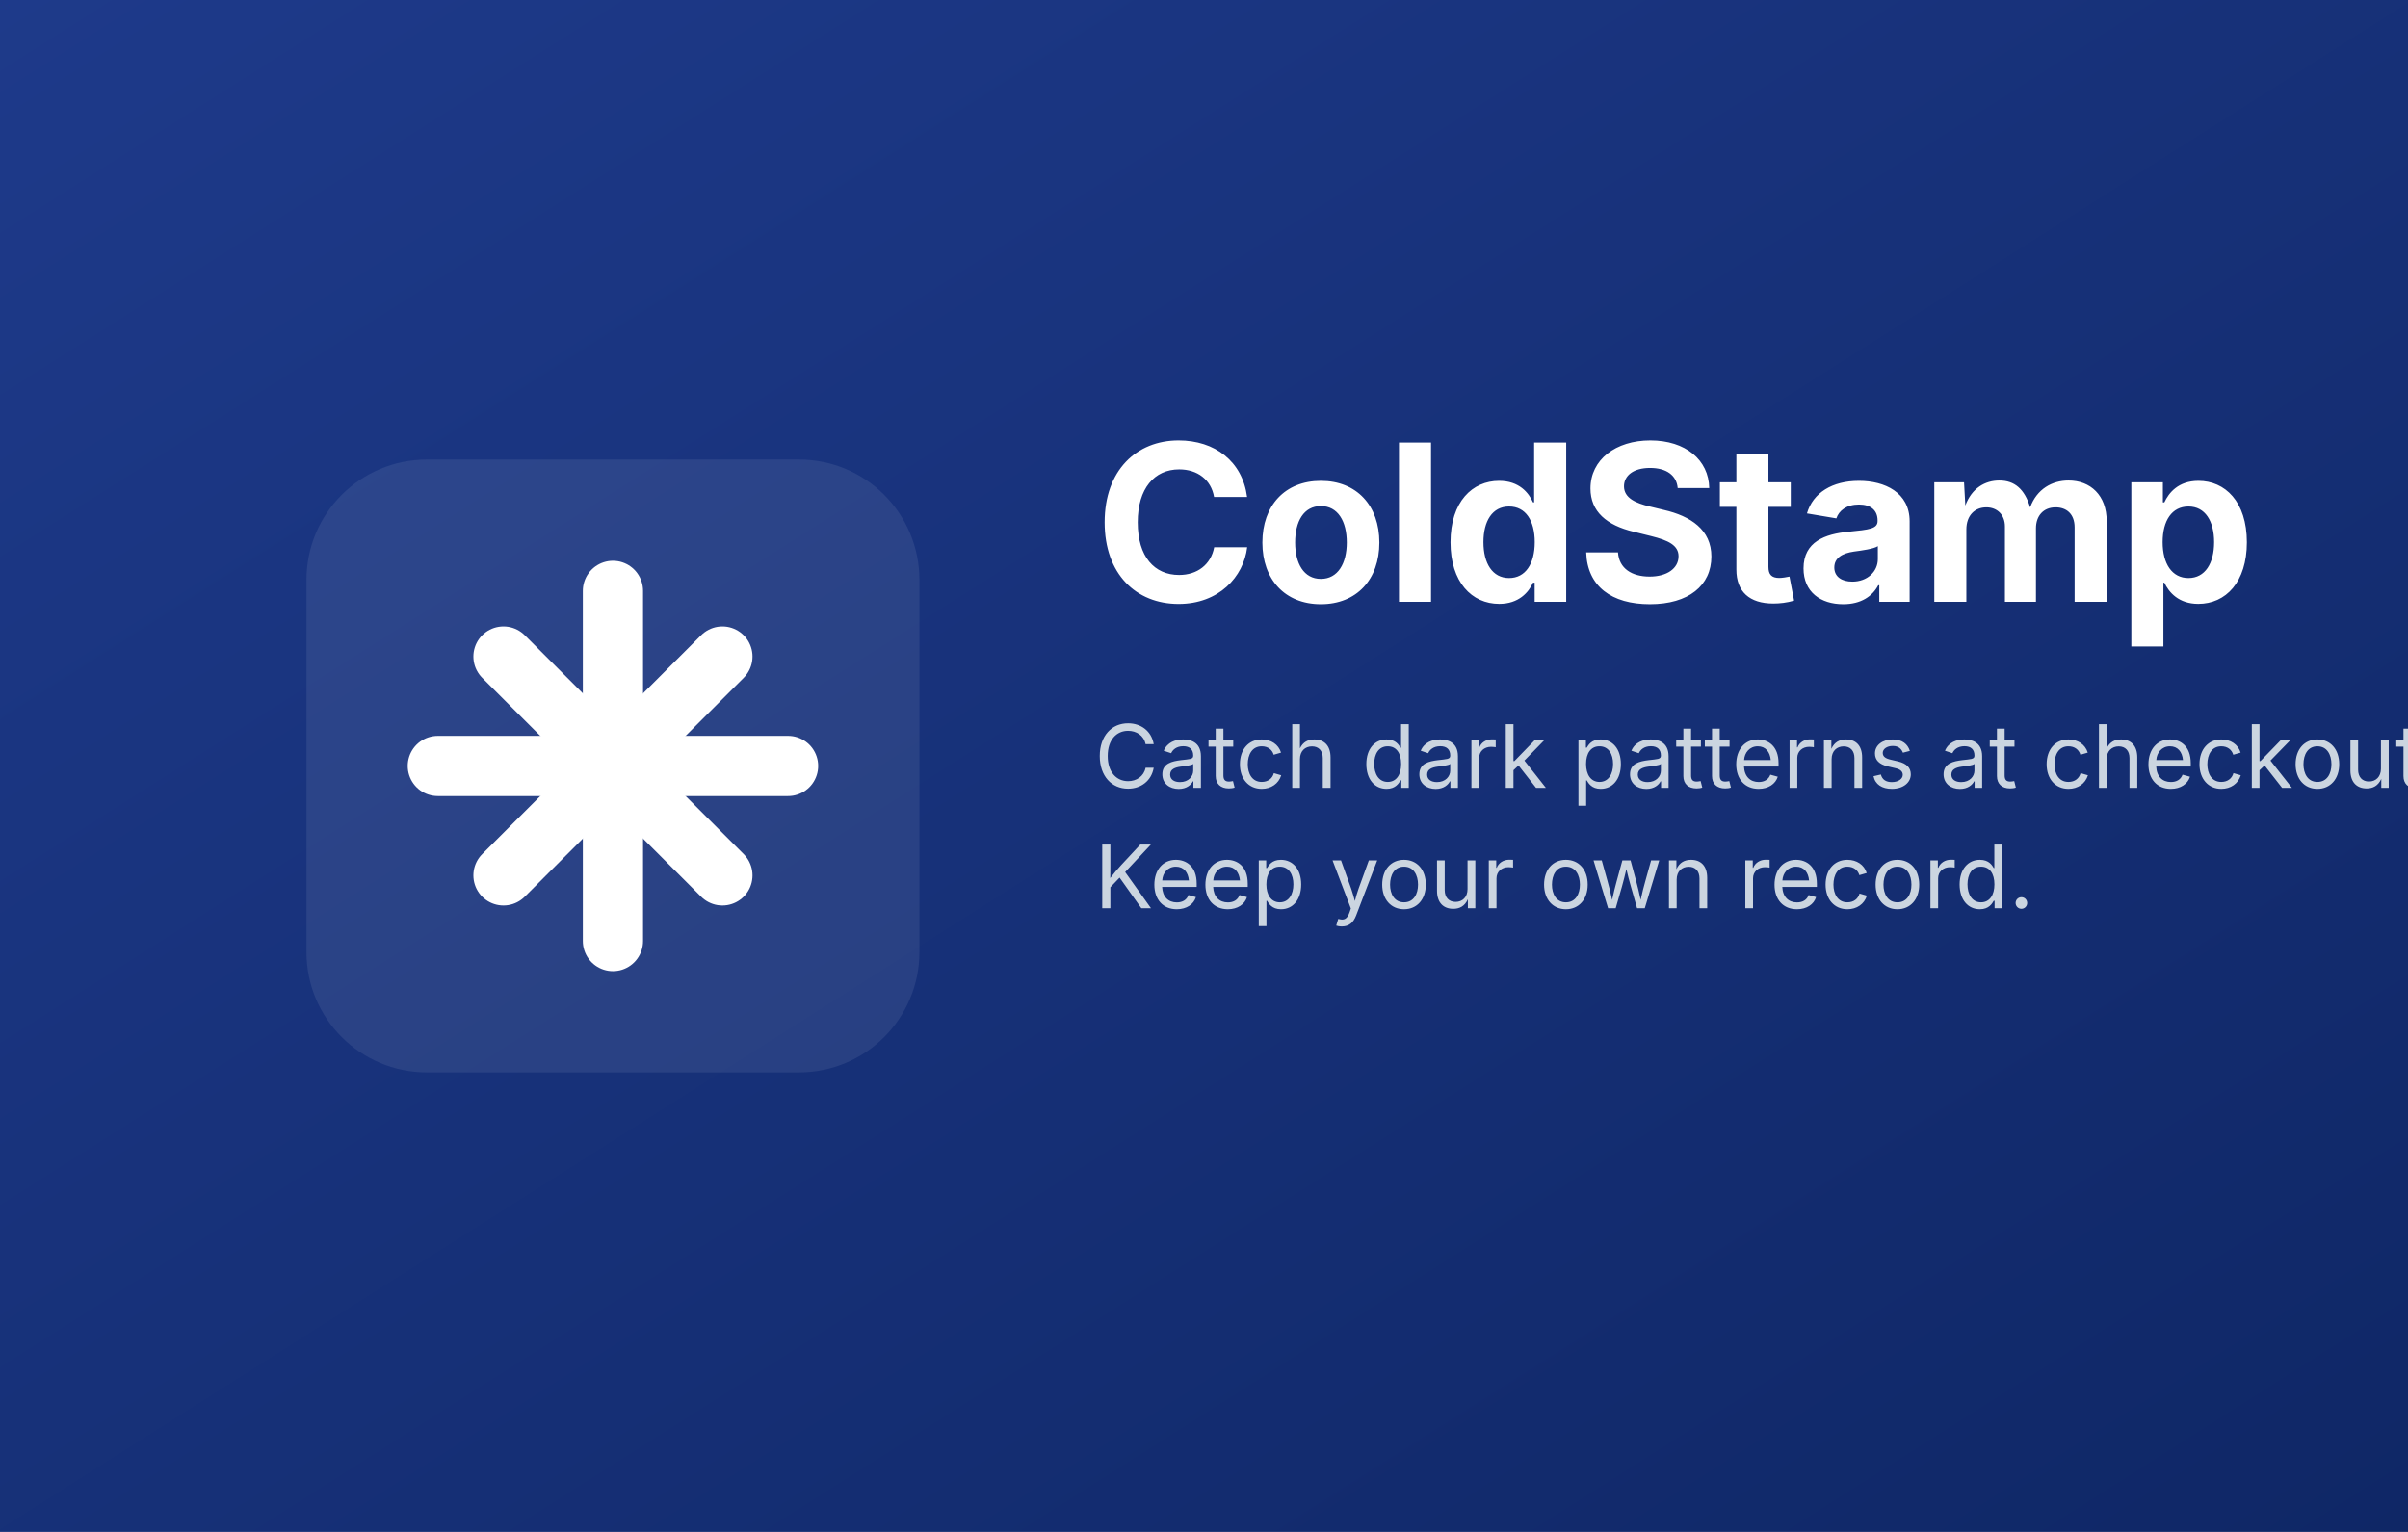
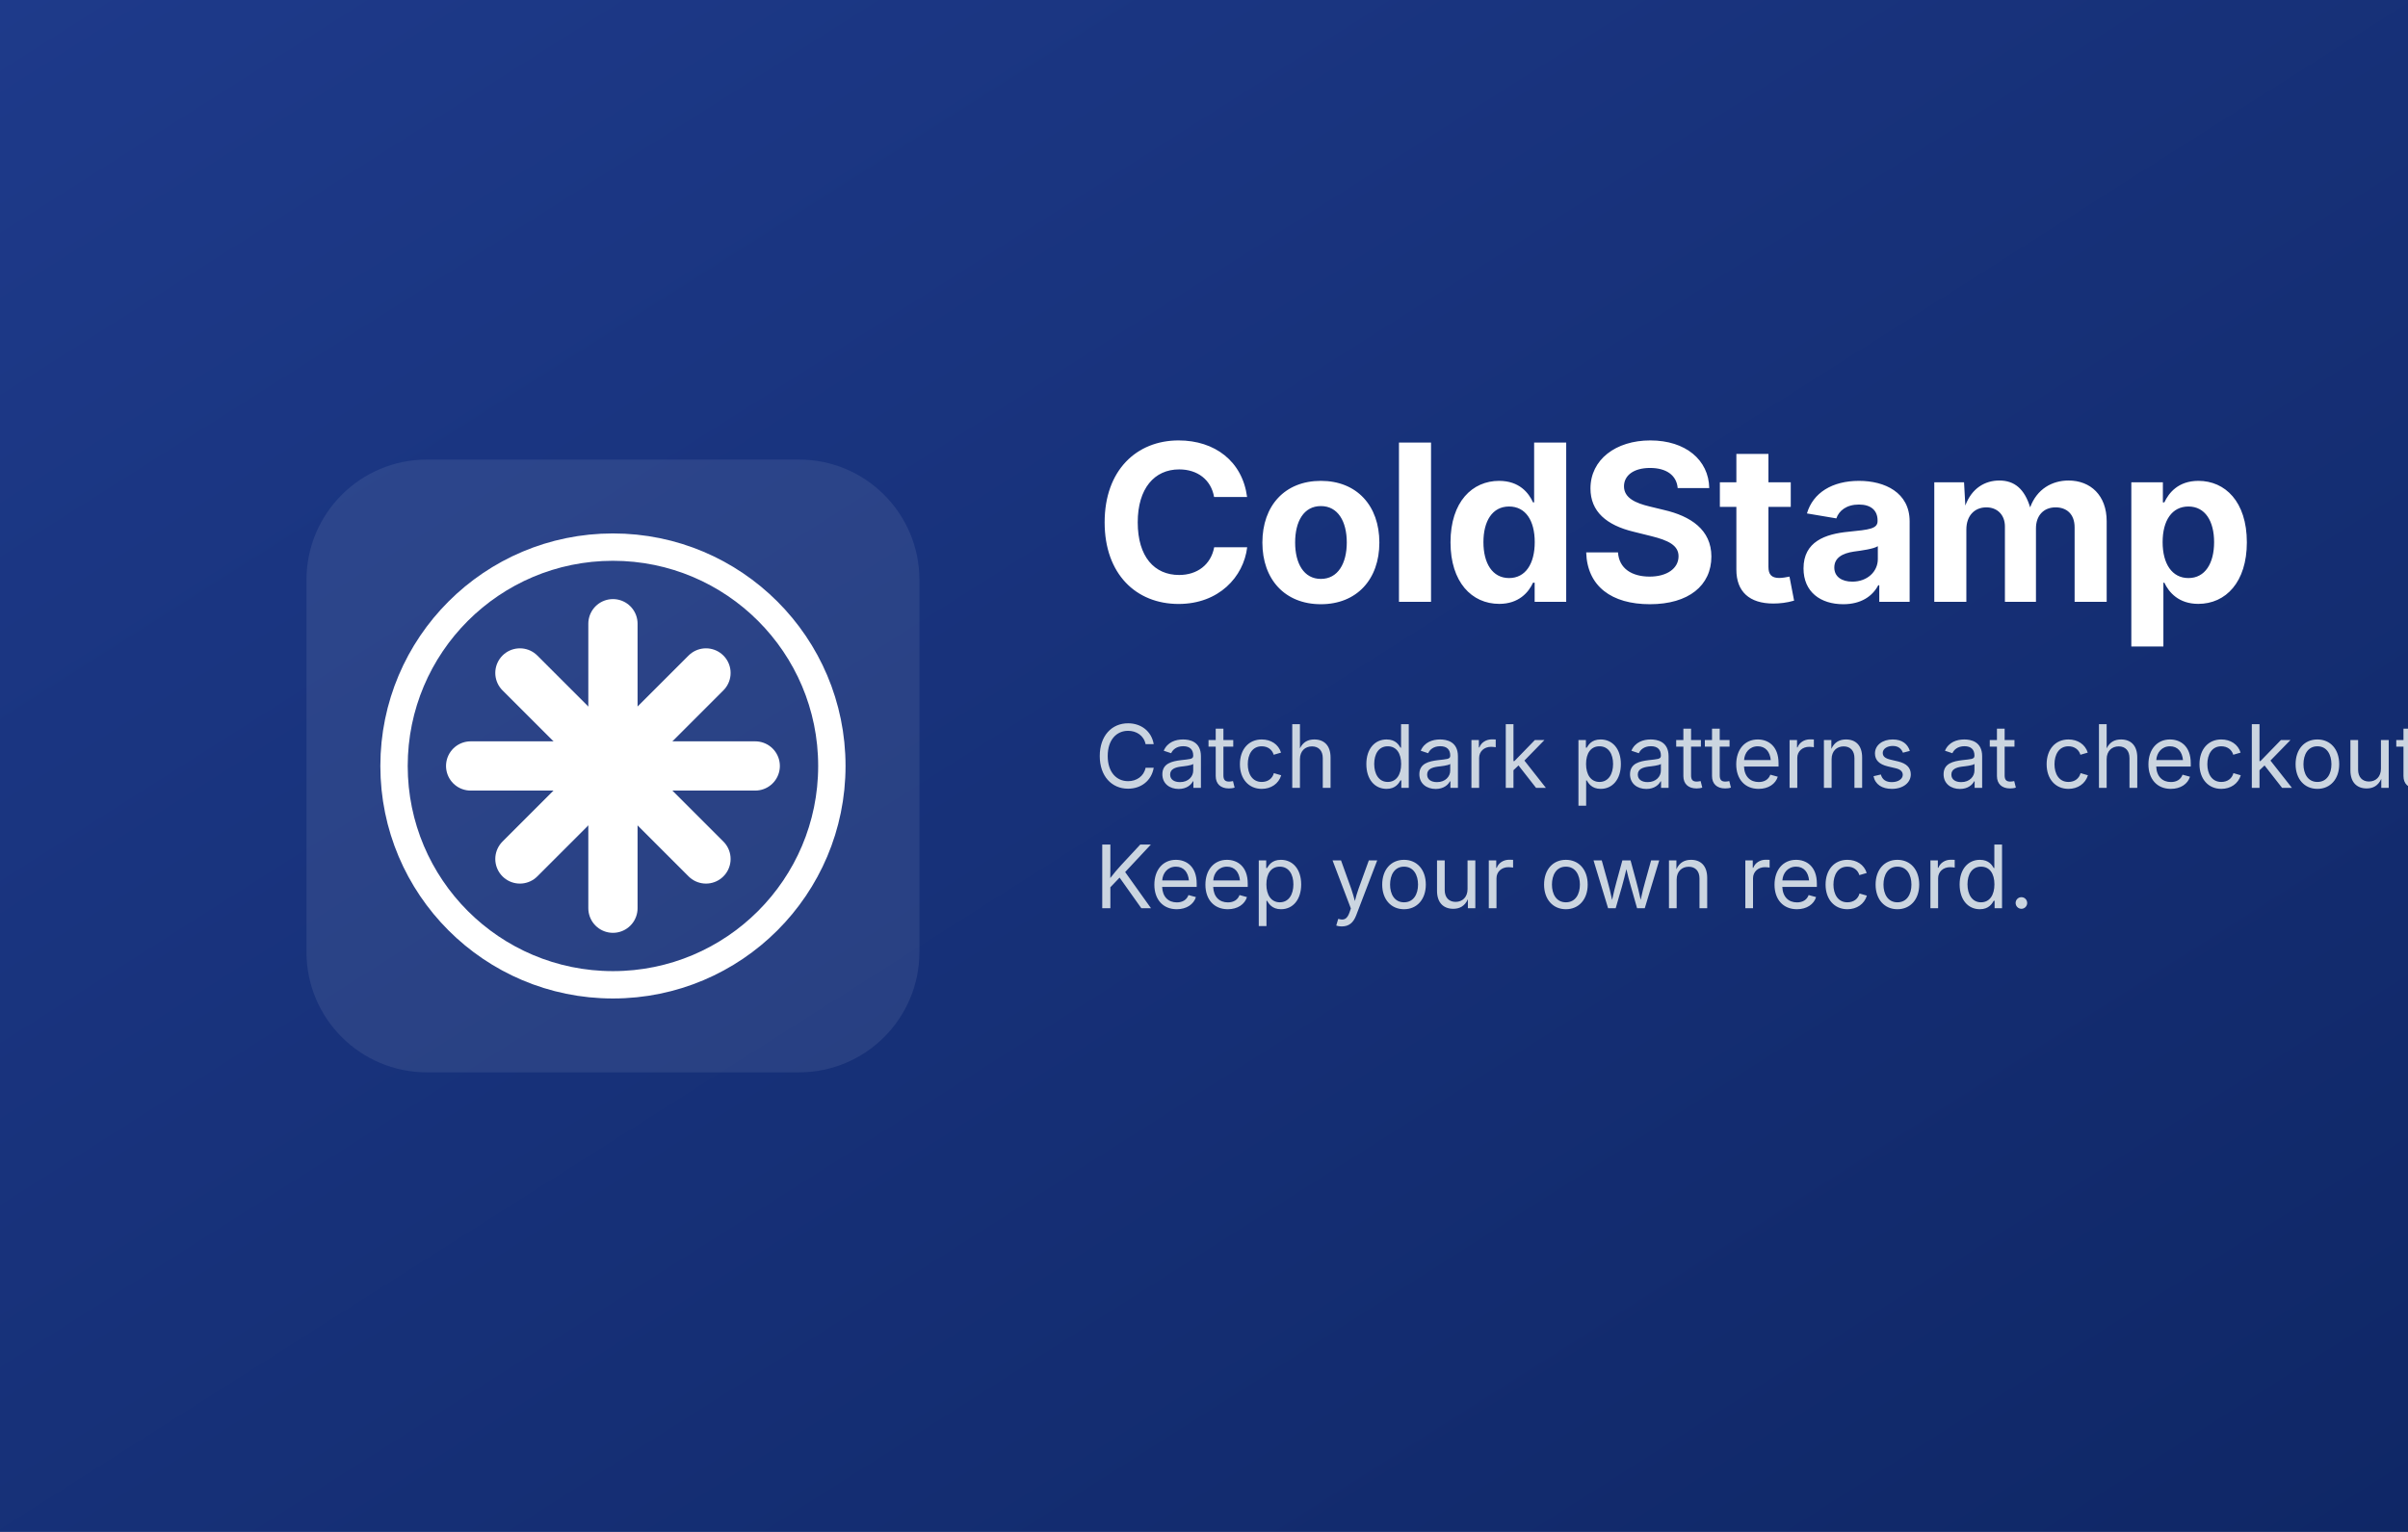
<svg xmlns="http://www.w3.org/2000/svg" viewBox="0 0 440 280" width="440" height="280">
  <defs>
    <linearGradient id="bg" x1="0" y1="0" x2="1" y2="1">
      <stop offset="0" stop-color="#1e3a8a" />
      <stop offset="1" stop-color="#0f2766" />
    </linearGradient>
  </defs>
  <rect x="0" y="0" width="440" height="280" fill="url(#bg)" />
  <g transform="translate(56 84)">
    <rect x="0" y="0" width="112" height="112" rx="22" ry="22" fill="#ffffff" fill-opacity="0.08" />
-     <g fill="none" stroke="#ffffff" stroke-width="11" stroke-linecap="round" transform="translate(56 56)">
-       <line x1="0" y1="-32" x2="0" y2="32" />
-       <line x1="-32" y1="0" x2="32" y2="0" />
-       <line x1="-20" y1="-20" x2="20" y2="20" />
-       <line x1="20" y1="-20" x2="-20" y2="20" />
+     <circle cx="56" cy="56" r="40" fill="none" stroke="#ffffff" stroke-width="5" />
+     <g fill="none" stroke="#ffffff" stroke-width="9" stroke-linecap="round" transform="translate(56 56)">
+       <line x1="0" y1="-26" x2="0" y2="26" />
+       <line x1="-26" y1="0" x2="26" y2="0" />
+       <line x1="-17" y1="-17" x2="17" y2="17" />
+       <line x1="17" y1="-17" x2="-17" y2="17" />
    </g>
  </g>
  <g transform="translate(200 110)" fill="#ffffff" font-family="-apple-system, BlinkMacSystemFont, 'Segoe UI', system-ui, sans-serif">
    <text x="0" y="0" font-size="40" font-weight="700" letter-spacing="-0.5">ColdStamp</text>
    <text x="0" y="34" font-size="16" font-weight="400" fill="#cbd5e0">
      <tspan x="0" dy="0">Catch dark patterns at checkout.</tspan>
      <tspan x="0" dy="22">Keep your own record.</tspan>
    </text>
  </g>
</svg>
